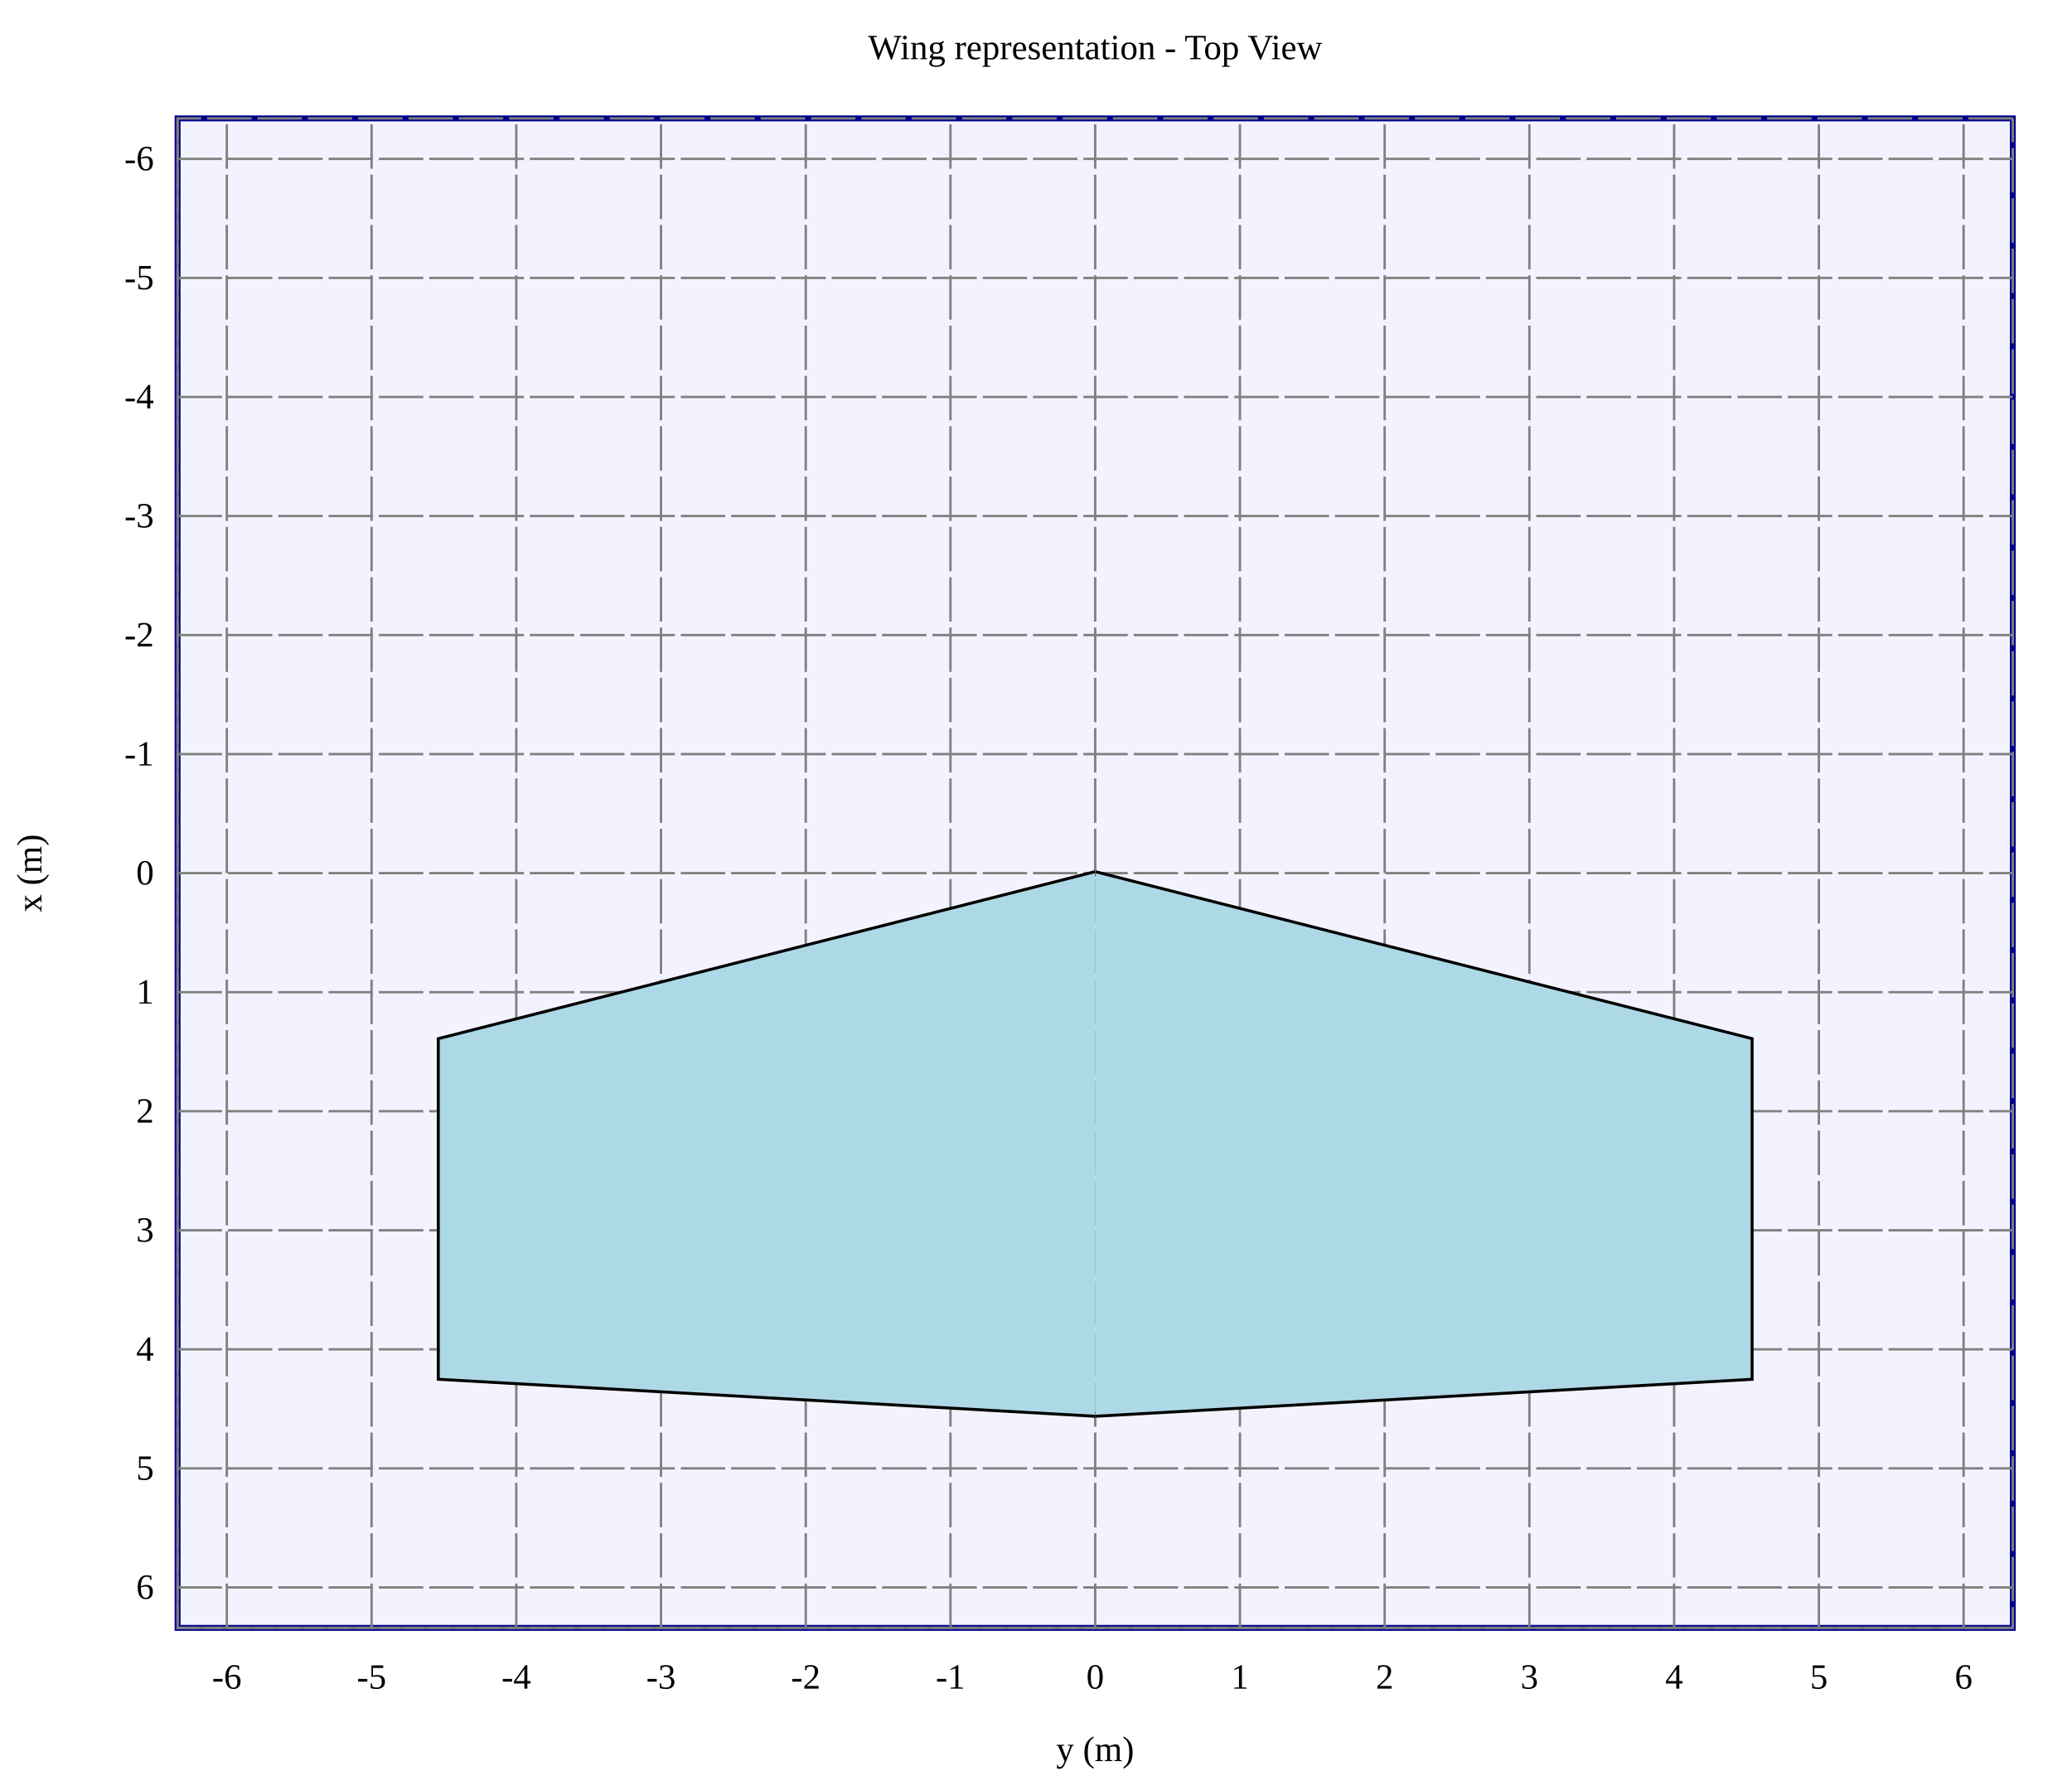
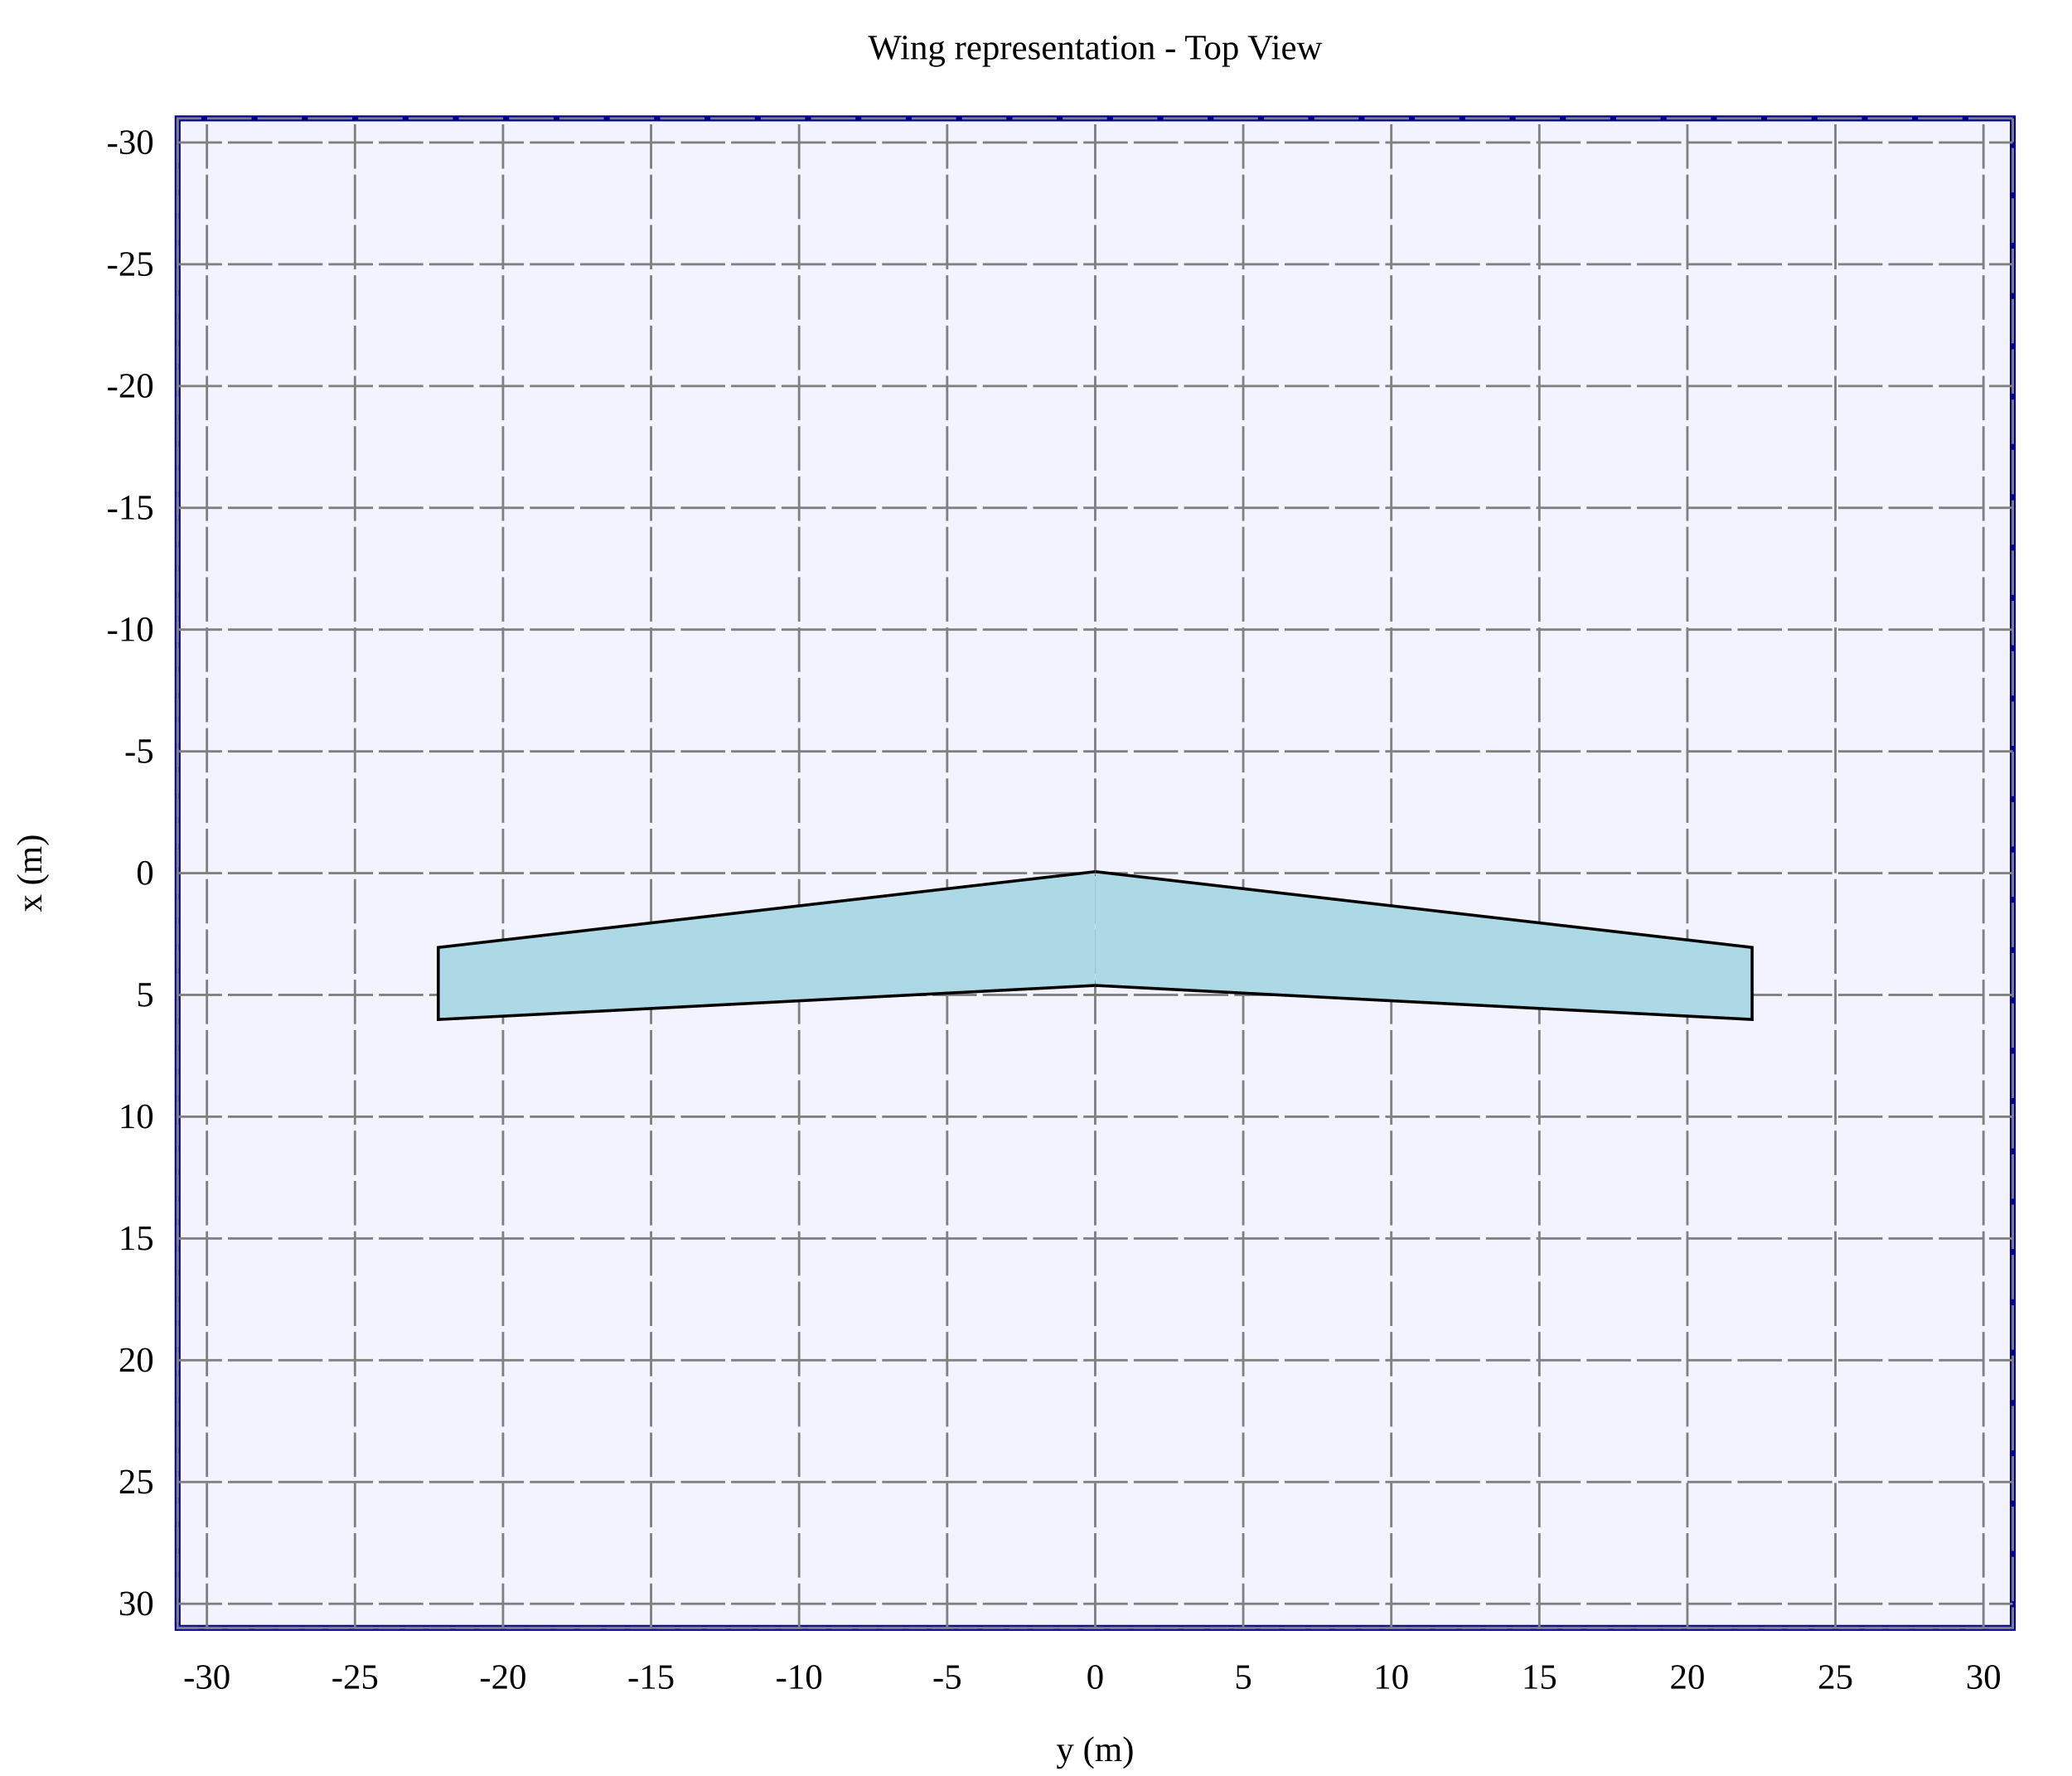
<svg xmlns="http://www.w3.org/2000/svg" id="svg" class="svg" width="700" height="600">
  <g id="page" width="700" height="600">
    <g id="graph" transform="translate(60,40)">
      <rect width="620" height="510" fill="blue" opacity="0.05" />
      <rect width="620" height="510" fill="none" opacity="1.0" style="stroke: darkblue; stroke-width: 2px;" />
      <g id="xAxis" class="axis" transform="translate(0,510)">
-         <g class="tick" transform="translate(16.62633,0)" style="opacity: 1;">
+         <g class="tick" transform="translate(9.903513,0)" style="opacity: 1;">
          <line y2="-510" x2="0" style="fill: none; stroke: #808080; stroke-width: 0.8px; stroke-dasharray: 15px, 2px; font-style: normal; font-variant: normal; font-weight: normal; font-size: 10px; line-height: normal; font-family: sans-serif; shape-rendering: geometricprecision;" />
-           <text dy=".71em" y="12" x="0" style="text-anchor: middle;">-6</text>
+           <text dy=".71em" y="12" x="0" style="text-anchor: middle;">-30</text>
        </g>
-         <g class="tick" transform="translate(65.52194,0)" style="opacity: 1;">
+         <g class="tick" transform="translate(59.91959,0)" style="opacity: 1;">
+           <line y2="-510" x2="0" style="fill: none; stroke: #808080; stroke-width: 0.8px; stroke-dasharray: 15px, 2px; font-style: normal; font-variant: normal; font-weight: normal; font-size: 10px; line-height: normal; font-family: sans-serif; shape-rendering: geometricprecision;" />
+           <text dy=".71em" y="12" x="0" style="text-anchor: middle;">-25</text>
+         </g>
+         <g class="tick" transform="translate(109.9357,0)" style="opacity: 1;">
+           <line y2="-510" x2="0" style="fill: none; stroke: #808080; stroke-width: 0.8px; stroke-dasharray: 15px, 2px; font-style: normal; font-variant: normal; font-weight: normal; font-size: 10px; line-height: normal; font-family: sans-serif; shape-rendering: geometricprecision;" />
+           <text dy=".71em" y="12" x="0" style="text-anchor: middle;">-20</text>
+         </g>
+         <g class="tick" transform="translate(159.9518,0)" style="opacity: 1;">
+           <line y2="-510" x2="0" style="fill: none; stroke: #808080; stroke-width: 0.8px; stroke-dasharray: 15px, 2px; font-style: normal; font-variant: normal; font-weight: normal; font-size: 10px; line-height: normal; font-family: sans-serif; shape-rendering: geometricprecision;" />
+           <text dy=".71em" y="12" x="0" style="text-anchor: middle;">-15</text>
+         </g>
+         <g class="tick" transform="translate(209.9678,0)" style="opacity: 1;">
+           <line y2="-510" x2="0" style="fill: none; stroke: #808080; stroke-width: 0.8px; stroke-dasharray: 15px, 2px; font-style: normal; font-variant: normal; font-weight: normal; font-size: 10px; line-height: normal; font-family: sans-serif; shape-rendering: geometricprecision;" />
+           <text dy=".71em" y="12" x="0" style="text-anchor: middle;">-10</text>
+         </g>
+         <g class="tick" transform="translate(259.9839,0)" style="opacity: 1;">
          <line y2="-510" x2="0" style="fill: none; stroke: #808080; stroke-width: 0.8px; stroke-dasharray: 15px, 2px; font-style: normal; font-variant: normal; font-weight: normal; font-size: 10px; line-height: normal; font-family: sans-serif; shape-rendering: geometricprecision;" />
          <text dy=".71em" y="12" x="0" style="text-anchor: middle;">-5</text>
-         </g>
-         <g class="tick" transform="translate(114.4176,0)" style="opacity: 1;">
-           <line y2="-510" x2="0" style="fill: none; stroke: #808080; stroke-width: 0.8px; stroke-dasharray: 15px, 2px; font-style: normal; font-variant: normal; font-weight: normal; font-size: 10px; line-height: normal; font-family: sans-serif; shape-rendering: geometricprecision;" />
-           <text dy=".71em" y="12" x="0" style="text-anchor: middle;">-4</text>
-         </g>
-         <g class="tick" transform="translate(163.3132,0)" style="opacity: 1;">
-           <line y2="-510" x2="0" style="fill: none; stroke: #808080; stroke-width: 0.8px; stroke-dasharray: 15px, 2px; font-style: normal; font-variant: normal; font-weight: normal; font-size: 10px; line-height: normal; font-family: sans-serif; shape-rendering: geometricprecision;" />
-           <text dy=".71em" y="12" x="0" style="text-anchor: middle;">-3</text>
-         </g>
-         <g class="tick" transform="translate(212.2088,0)" style="opacity: 1;">
-           <line y2="-510" x2="0" style="fill: none; stroke: #808080; stroke-width: 0.8px; stroke-dasharray: 15px, 2px; font-style: normal; font-variant: normal; font-weight: normal; font-size: 10px; line-height: normal; font-family: sans-serif; shape-rendering: geometricprecision;" />
-           <text dy=".71em" y="12" x="0" style="text-anchor: middle;">-2</text>
-         </g>
-         <g class="tick" transform="translate(261.1044,0)" style="opacity: 1;">
-           <line y2="-510" x2="0" style="fill: none; stroke: #808080; stroke-width: 0.8px; stroke-dasharray: 15px, 2px; font-style: normal; font-variant: normal; font-weight: normal; font-size: 10px; line-height: normal; font-family: sans-serif; shape-rendering: geometricprecision;" />
-           <text dy=".71em" y="12" x="0" style="text-anchor: middle;">-1</text>
        </g>
        <g class="tick" transform="translate(310,0)" style="opacity: 1;">
          <line y2="-510" x2="0" style="fill: none; stroke: #808080; stroke-width: 0.8px; stroke-dasharray: 15px, 2px; font-style: normal; font-variant: normal; font-weight: normal; font-size: 10px; line-height: normal; font-family: sans-serif; shape-rendering: geometricprecision;" />
          <text dy=".71em" y="12" x="0" style="text-anchor: middle;">0</text>
        </g>
-         <g class="tick" transform="translate(358.8956,0)" style="opacity: 1;">
-           <line y2="-510" x2="0" style="fill: none; stroke: #808080; stroke-width: 0.8px; stroke-dasharray: 15px, 2px; font-style: normal; font-variant: normal; font-weight: normal; font-size: 10px; line-height: normal; font-family: sans-serif; shape-rendering: geometricprecision;" />
-           <text dy=".71em" y="12" x="0" style="text-anchor: middle;">1</text>
-         </g>
-         <g class="tick" transform="translate(407.7912,0)" style="opacity: 1;">
-           <line y2="-510" x2="0" style="fill: none; stroke: #808080; stroke-width: 0.8px; stroke-dasharray: 15px, 2px; font-style: normal; font-variant: normal; font-weight: normal; font-size: 10px; line-height: normal; font-family: sans-serif; shape-rendering: geometricprecision;" />
-           <text dy=".71em" y="12" x="0" style="text-anchor: middle;">2</text>
-         </g>
-         <g class="tick" transform="translate(456.6868,0)" style="opacity: 1;">
-           <line y2="-510" x2="0" style="fill: none; stroke: #808080; stroke-width: 0.8px; stroke-dasharray: 15px, 2px; font-style: normal; font-variant: normal; font-weight: normal; font-size: 10px; line-height: normal; font-family: sans-serif; shape-rendering: geometricprecision;" />
-           <text dy=".71em" y="12" x="0" style="text-anchor: middle;">3</text>
-         </g>
-         <g class="tick" transform="translate(505.5824,0)" style="opacity: 1;">
-           <line y2="-510" x2="0" style="fill: none; stroke: #808080; stroke-width: 0.8px; stroke-dasharray: 15px, 2px; font-style: normal; font-variant: normal; font-weight: normal; font-size: 10px; line-height: normal; font-family: sans-serif; shape-rendering: geometricprecision;" />
-           <text dy=".71em" y="12" x="0" style="text-anchor: middle;">4</text>
-         </g>
-         <g class="tick" transform="translate(554.4781,0)" style="opacity: 1;">
+         <g class="tick" transform="translate(360.0161,0)" style="opacity: 1;">
          <line y2="-510" x2="0" style="fill: none; stroke: #808080; stroke-width: 0.8px; stroke-dasharray: 15px, 2px; font-style: normal; font-variant: normal; font-weight: normal; font-size: 10px; line-height: normal; font-family: sans-serif; shape-rendering: geometricprecision;" />
          <text dy=".71em" y="12" x="0" style="text-anchor: middle;">5</text>
        </g>
-         <g class="tick" transform="translate(603.3737,0)" style="opacity: 1;">
+         <g class="tick" transform="translate(410.0322,0)" style="opacity: 1;">
          <line y2="-510" x2="0" style="fill: none; stroke: #808080; stroke-width: 0.8px; stroke-dasharray: 15px, 2px; font-style: normal; font-variant: normal; font-weight: normal; font-size: 10px; line-height: normal; font-family: sans-serif; shape-rendering: geometricprecision;" />
-           <text dy=".71em" y="12" x="0" style="text-anchor: middle;">6</text>
+           <text dy=".71em" y="12" x="0" style="text-anchor: middle;">10</text>
+         </g>
+         <g class="tick" transform="translate(460.0482,0)" style="opacity: 1;">
+           <line y2="-510" x2="0" style="fill: none; stroke: #808080; stroke-width: 0.8px; stroke-dasharray: 15px, 2px; font-style: normal; font-variant: normal; font-weight: normal; font-size: 10px; line-height: normal; font-family: sans-serif; shape-rendering: geometricprecision;" />
+           <text dy=".71em" y="12" x="0" style="text-anchor: middle;">15</text>
+         </g>
+         <g class="tick" transform="translate(510.0643,0)" style="opacity: 1;">
+           <line y2="-510" x2="0" style="fill: none; stroke: #808080; stroke-width: 0.8px; stroke-dasharray: 15px, 2px; font-style: normal; font-variant: normal; font-weight: normal; font-size: 10px; line-height: normal; font-family: sans-serif; shape-rendering: geometricprecision;" />
+           <text dy=".71em" y="12" x="0" style="text-anchor: middle;">20</text>
+         </g>
+         <g class="tick" transform="translate(560.0804,0)" style="opacity: 1;">
+           <line y2="-510" x2="0" style="fill: none; stroke: #808080; stroke-width: 0.8px; stroke-dasharray: 15px, 2px; font-style: normal; font-variant: normal; font-weight: normal; font-size: 10px; line-height: normal; font-family: sans-serif; shape-rendering: geometricprecision;" />
+           <text dy=".71em" y="12" x="0" style="text-anchor: middle;">25</text>
+         </g>
+         <g class="tick" transform="translate(610.0965,0)" style="opacity: 1;">
+           <line y2="-510" x2="0" style="fill: none; stroke: #808080; stroke-width: 0.8px; stroke-dasharray: 15px, 2px; font-style: normal; font-variant: normal; font-weight: normal; font-size: 10px; line-height: normal; font-family: sans-serif; shape-rendering: geometricprecision;" />
+           <text dy=".71em" y="12" x="0" style="text-anchor: middle;">30</text>
        </g>
        <path class="domain" d="M0,-510V0H620V-510" style="fill: none; stroke: #808080; stroke-width: 0.8px; stroke-dasharray: 15px, 2px; font-style: normal; font-variant: normal; font-weight: normal; font-size: 10px; line-height: normal; font-family: sans-serif; shape-rendering: geometricprecision;" />
      </g>
      <g id="yAxis" class="axis">
-         <g class="tick" transform="translate(0,13.6765)" style="opacity: 1;">
+         <g class="tick" transform="translate(0,8.146438)" style="opacity: 1;">
          <line x2="620" y2="0" style="fill: none; stroke: #808080; stroke-dasharray: 15px, 2px; stroke-width: 0.8px; shape-rendering: geometricprecision;" />
-           <text dy=".32em" x="-8" y="0" style="text-anchor: end;">-6</text>
+           <text dy=".32em" x="-8" y="0" style="text-anchor: end;">-30</text>
        </g>
-         <g class="tick" transform="translate(0,53.89708)" style="opacity: 1;">
+         <g class="tick" transform="translate(0,49.2887)" style="opacity: 1;">
+           <line x2="620" y2="0" style="fill: none; stroke: #808080; stroke-dasharray: 15px, 2px; stroke-width: 0.8px; shape-rendering: geometricprecision;" />
+           <text dy=".32em" x="-8" y="0" style="text-anchor: end;">-25</text>
+         </g>
+         <g class="tick" transform="translate(0,90.43096)" style="opacity: 1;">
+           <line x2="620" y2="0" style="fill: none; stroke: #808080; stroke-dasharray: 15px, 2px; stroke-width: 0.8px; shape-rendering: geometricprecision;" />
+           <text dy=".32em" x="-8" y="0" style="text-anchor: end;">-20</text>
+         </g>
+         <g class="tick" transform="translate(0,131.5732)" style="opacity: 1;">
+           <line x2="620" y2="0" style="fill: none; stroke: #808080; stroke-dasharray: 15px, 2px; stroke-width: 0.8px; shape-rendering: geometricprecision;" />
+           <text dy=".32em" x="-8" y="0" style="text-anchor: end;">-15</text>
+         </g>
+         <g class="tick" transform="translate(0,172.7155)" style="opacity: 1;">
+           <line x2="620" y2="0" style="fill: none; stroke: #808080; stroke-dasharray: 15px, 2px; stroke-width: 0.8px; shape-rendering: geometricprecision;" />
+           <text dy=".32em" x="-8" y="0" style="text-anchor: end;">-10</text>
+         </g>
+         <g class="tick" transform="translate(0,213.8577)" style="opacity: 1;">
          <line x2="620" y2="0" style="fill: none; stroke: #808080; stroke-dasharray: 15px, 2px; stroke-width: 0.8px; shape-rendering: geometricprecision;" />
          <text dy=".32em" x="-8" y="0" style="text-anchor: end;">-5</text>
-         </g>
-         <g class="tick" transform="translate(0,94.11766)" style="opacity: 1;">
-           <line x2="620" y2="0" style="fill: none; stroke: #808080; stroke-dasharray: 15px, 2px; stroke-width: 0.8px; shape-rendering: geometricprecision;" />
-           <text dy=".32em" x="-8" y="0" style="text-anchor: end;">-4</text>
-         </g>
-         <g class="tick" transform="translate(0,134.3382)" style="opacity: 1;">
-           <line x2="620" y2="0" style="fill: none; stroke: #808080; stroke-dasharray: 15px, 2px; stroke-width: 0.8px; shape-rendering: geometricprecision;" />
-           <text dy=".32em" x="-8" y="0" style="text-anchor: end;">-3</text>
-         </g>
-         <g class="tick" transform="translate(0,174.5588)" style="opacity: 1;">
-           <line x2="620" y2="0" style="fill: none; stroke: #808080; stroke-dasharray: 15px, 2px; stroke-width: 0.8px; shape-rendering: geometricprecision;" />
-           <text dy=".32em" x="-8" y="0" style="text-anchor: end;">-2</text>
-         </g>
-         <g class="tick" transform="translate(0,214.7794)" style="opacity: 1;">
-           <line x2="620" y2="0" style="fill: none; stroke: #808080; stroke-dasharray: 15px, 2px; stroke-width: 0.8px; shape-rendering: geometricprecision;" />
-           <text dy=".32em" x="-8" y="0" style="text-anchor: end;">-1</text>
        </g>
        <g class="tick" transform="translate(0,255)" style="opacity: 1;">
          <line x2="620" y2="0" style="fill: none; stroke: #808080; stroke-dasharray: 15px, 2px; stroke-width: 0.8px; shape-rendering: geometricprecision;" />
          <text dy=".32em" x="-8" y="0" style="text-anchor: end;">0</text>
        </g>
-         <g class="tick" transform="translate(0,295.2206)" style="opacity: 1;">
-           <line x2="620" y2="0" style="fill: none; stroke: #808080; stroke-dasharray: 15px, 2px; stroke-width: 0.8px; shape-rendering: geometricprecision;" />
-           <text dy=".32em" x="-8" y="0" style="text-anchor: end;">1</text>
-         </g>
-         <g class="tick" transform="translate(0,335.4412)" style="opacity: 1;">
-           <line x2="620" y2="0" style="fill: none; stroke: #808080; stroke-dasharray: 15px, 2px; stroke-width: 0.8px; shape-rendering: geometricprecision;" />
-           <text dy=".32em" x="-8" y="0" style="text-anchor: end;">2</text>
-         </g>
-         <g class="tick" transform="translate(0,375.6618)" style="opacity: 1;">
-           <line x2="620" y2="0" style="fill: none; stroke: #808080; stroke-dasharray: 15px, 2px; stroke-width: 0.8px; shape-rendering: geometricprecision;" />
-           <text dy=".32em" x="-8" y="0" style="text-anchor: end;">3</text>
-         </g>
-         <g class="tick" transform="translate(0,415.8823)" style="opacity: 1;">
-           <line x2="620" y2="0" style="fill: none; stroke: #808080; stroke-dasharray: 15px, 2px; stroke-width: 0.8px; shape-rendering: geometricprecision;" />
-           <text dy=".32em" x="-8" y="0" style="text-anchor: end;">4</text>
-         </g>
-         <g class="tick" transform="translate(0,456.1029)" style="opacity: 1;">
+         <g class="tick" transform="translate(0,296.1423)" style="opacity: 1;">
          <line x2="620" y2="0" style="fill: none; stroke: #808080; stroke-dasharray: 15px, 2px; stroke-width: 0.8px; shape-rendering: geometricprecision;" />
          <text dy=".32em" x="-8" y="0" style="text-anchor: end;">5</text>
        </g>
-         <g class="tick" transform="translate(0,496.3235)" style="opacity: 1;">
+         <g class="tick" transform="translate(0,337.2845)" style="opacity: 1;">
          <line x2="620" y2="0" style="fill: none; stroke: #808080; stroke-dasharray: 15px, 2px; stroke-width: 0.8px; shape-rendering: geometricprecision;" />
-           <text dy=".32em" x="-8" y="0" style="text-anchor: end;">6</text>
+           <text dy=".32em" x="-8" y="0" style="text-anchor: end;">10</text>
+         </g>
+         <g class="tick" transform="translate(0,378.4268)" style="opacity: 1;">
+           <line x2="620" y2="0" style="fill: none; stroke: #808080; stroke-dasharray: 15px, 2px; stroke-width: 0.8px; shape-rendering: geometricprecision;" />
+           <text dy=".32em" x="-8" y="0" style="text-anchor: end;">15</text>
+         </g>
+         <g class="tick" transform="translate(0,419.569)" style="opacity: 1;">
+           <line x2="620" y2="0" style="fill: none; stroke: #808080; stroke-dasharray: 15px, 2px; stroke-width: 0.8px; shape-rendering: geometricprecision;" />
+           <text dy=".32em" x="-8" y="0" style="text-anchor: end;">20</text>
+         </g>
+         <g class="tick" transform="translate(0,460.7113)" style="opacity: 1;">
+           <line x2="620" y2="0" style="fill: none; stroke: #808080; stroke-dasharray: 15px, 2px; stroke-width: 0.8px; shape-rendering: geometricprecision;" />
+           <text dy=".32em" x="-8" y="0" style="text-anchor: end;">25</text>
+         </g>
+         <g class="tick" transform="translate(0,501.8536)" style="opacity: 1;">
+           <line x2="620" y2="0" style="fill: none; stroke: #808080; stroke-dasharray: 15px, 2px; stroke-width: 0.8px; shape-rendering: geometricprecision;" />
+           <text dy=".32em" x="-8" y="0" style="text-anchor: end;">30</text>
        </g>
        <path class="domain" d="M620,0H0V510H620" style="fill: none; stroke: #808080; stroke-dasharray: 15px, 2px; stroke-width: 0.8px; shape-rendering: geometricprecision;" />
      </g>
      <g id="xy" class="xy">
-         <path id="line" d="M310,255L531.429,311.309L531.429,425.535L310,438.004" class="line" style="fill:none; stroke:black; stroke-width:2" />
-         <path id="area" d="M310,255L531.429,311.309L531.429,425.535L310,438.004L310,255L531.429,255L531.429,255L310,255Z" class="area" style="fill:lightblue;" opacity="1" />
+         <path id="line" d="M310,255L531.429,280.547L531.429,303.916L310,292.439" class="line" style="fill:none; stroke:black; stroke-width:2" />
+         <path id="area" d="M310,255L531.429,280.547L531.429,303.916L310,292.439L310,255L531.429,255L531.429,255L310,255Z" class="area" style="fill:lightblue;" opacity="1" />
      </g>
      <g id="xy" class="xy">
-         <path id="line" d="M310,255L88.571,311.309L88.571,425.535L310,438.004" class="line" style="fill:none; stroke:black; stroke-width:2" />
-         <path id="area" d="M310,255L88.571,311.309L88.571,425.535L310,438.004L310,255L88.571,255L88.571,255L310,255Z" class="area" style="fill:lightblue;" opacity="1" />
+         <path id="line" d="M310,255L88.571,280.547L88.571,303.916L310,292.439" class="line" style="fill:none; stroke:black; stroke-width:2" />
+         <path id="area" d="M310,255L88.571,280.547L88.571,303.916L310,292.439L310,255L88.571,255L88.571,255L310,255Z" class="area" style="fill:lightblue;" opacity="1" />
      </g>
    </g>
  </g>
  <text class="x label" text-anchor="middle" x="370" y="595">y (m)</text>
  <text class="y label" text-anchor="middle" x="-295" y="5" dy=".75em" transform="rotate(-90)">x (m)</text>
  <text class="title" text-anchor="middle" x="370" y="20">Wing representation - Top View</text>
</svg>
